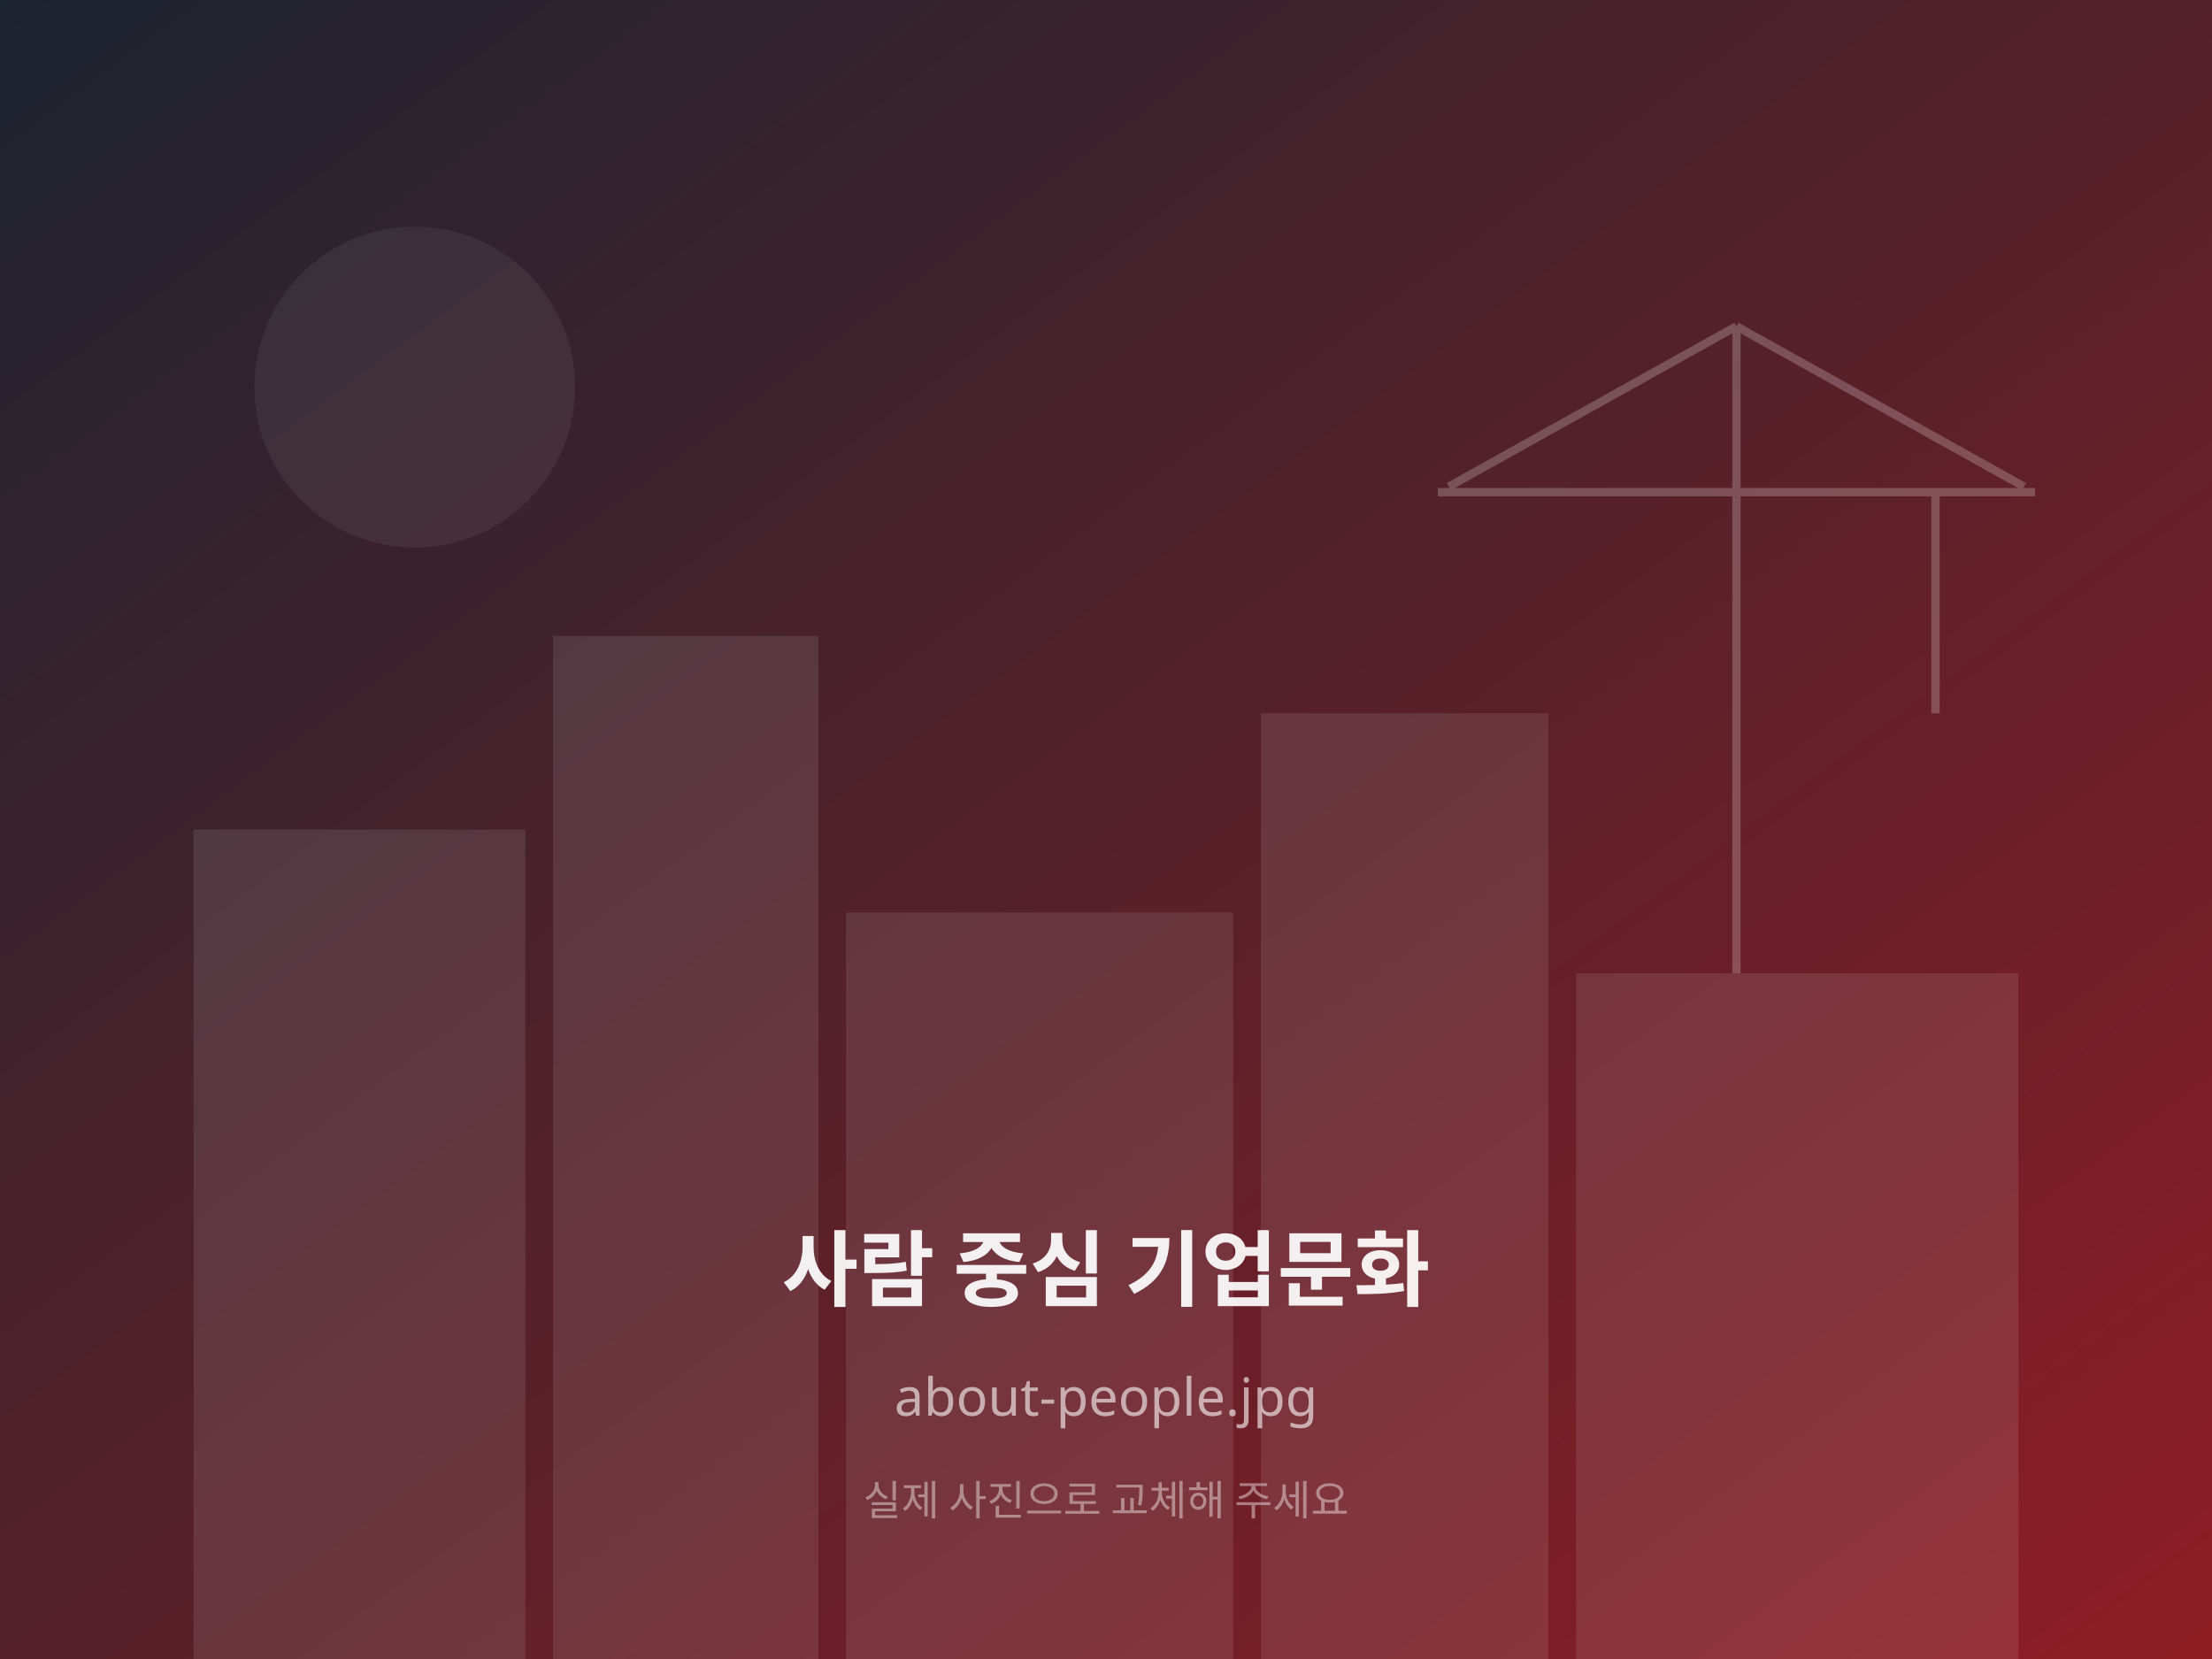
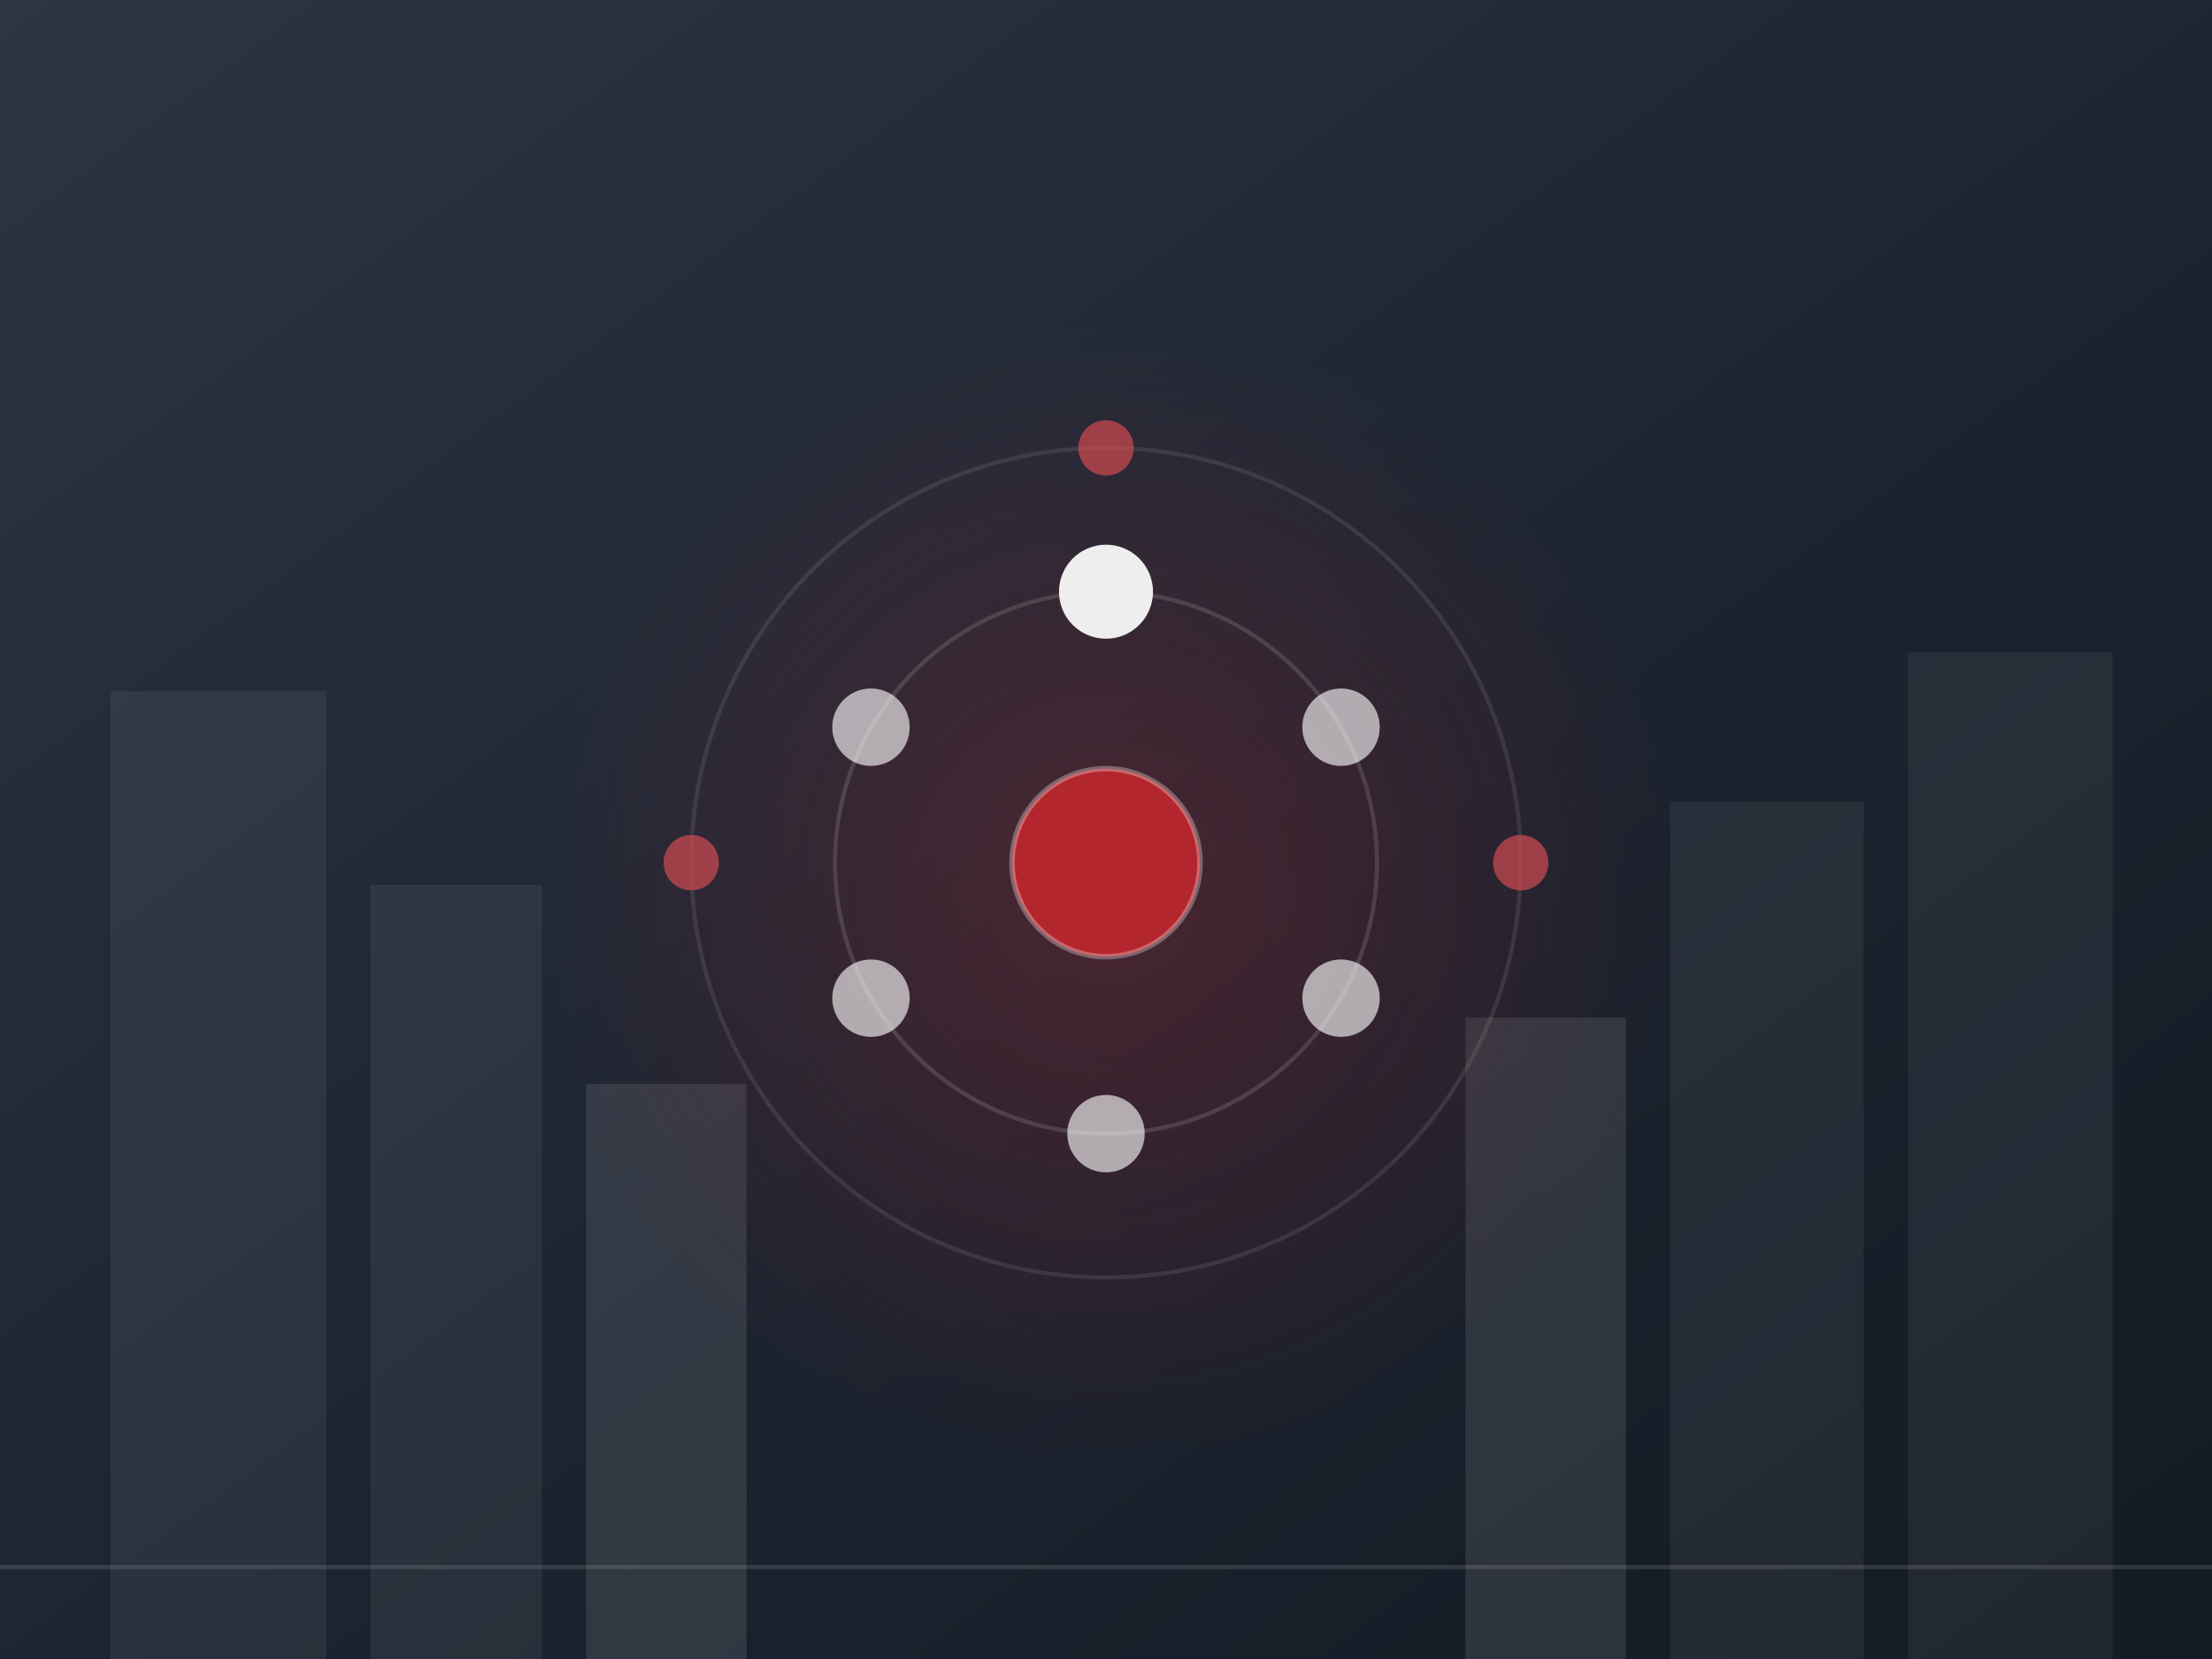
- <svg xmlns="http://www.w3.org/2000/svg" viewBox="0 0 800 600" width="800" height="600" role="img" aria-label="사람 중심 기업문화">
+ <svg xmlns="http://www.w3.org/2000/svg" viewBox="0 0 800 600" width="800" height="600" role="img" aria-label="사람을 중심에 둔 도시를 추상화한 그래픽">
  <defs>
-     <linearGradient id="bg" x1="0" y1="0" x2="1" y2="1">
-       <stop offset="0%" stop-color="#1c2430" />
-       <stop offset="100%" stop-color="#8f1d24" />
+     <linearGradient id="apbg" x1="0" y1="0" x2="1" y2="1">
+       <stop offset="0" stop-color="#2b3543" />
+       <stop offset="0.55" stop-color="#1c2430" />
+       <stop offset="1" stop-color="#131a23" />
    </linearGradient>
+     <radialGradient id="apglow" cx="0.5" cy="0.52" r="0.42">
+       <stop offset="0" stop-color="#b3262e" stop-opacity="0.30" />
+       <stop offset="1" stop-color="#b3262e" stop-opacity="0" />
+     </radialGradient>
  </defs>
-   <rect width="800" height="600" fill="url(#bg)" />
+   <rect width="800" height="600" fill="url(#apbg)" />
+   <g fill="#ffffff" opacity="0.06">
+     <rect x="40" y="250" width="78" height="350" />
+     <rect x="134" y="320" width="62" height="280" />
+     <rect x="604" y="290" width="70" height="310" />
+     <rect x="690" y="236" width="74" height="364" />
+   </g>
  <g fill="#ffffff" opacity="0.10">
-     <rect x="70" y="300" width="120" height="300" />
-     <rect x="200" y="230" width="96" height="370" />
-     <rect x="306" y="330" width="140" height="270" />
-     <rect x="456" y="258" width="104" height="342" />
-     <rect x="570" y="352" width="160" height="248" />
+     <rect x="212" y="392" width="58" height="208" />
+     <rect x="530" y="368" width="58" height="232" />
  </g>
-   <g stroke="#ffffff" stroke-width="3" fill="none" opacity="0.22">
-     <path d="M628 352 L628 150 M520 178 L736 178 M628 118 L732 176 M628 118 L524 176 M628 150 L628 118 M700 178 L700 258" />
+   <circle cx="400" cy="312" r="250" fill="url(#apglow)" />
+   <circle cx="400" cy="312" r="150" fill="none" stroke="#ffffff" stroke-opacity="0.09" stroke-width="1.5" />
+   <circle cx="400" cy="312" r="98" fill="none" stroke="#ffffff" stroke-opacity="0.13" stroke-width="1.5" />
+   <g fill="#ffffff">
+     <circle cx="400" cy="214" r="17" opacity="0.92" />
+     <circle cx="485" cy="263" r="14" opacity="0.62" />
+     <circle cx="485" cy="361" r="14" opacity="0.62" />
+     <circle cx="400" cy="410" r="14" opacity="0.62" />
+     <circle cx="315" cy="361" r="14" opacity="0.62" />
+     <circle cx="315" cy="263" r="14" opacity="0.62" />
  </g>
-   <g fill="#ffffff" opacity="0.06">
-     <circle cx="150" cy="140" r="58" />
+   <g fill="#cc4a51" opacity="0.72">
+     <circle cx="550" cy="312" r="10" />
+     <circle cx="250" cy="312" r="10" />
+     <circle cx="400" cy="162" r="10" />
  </g>
-   <g text-anchor="middle" font-family="Pretendard, 'Malgun Gothic', sans-serif" fill="#ffffff">
-     <text x="400" y="470" font-size="30" font-weight="700" opacity="0.92">사람 중심 기업문화</text>
-     <text x="400" y="512" font-size="19" opacity="0.6">about-people.jpg</text>
-     <text x="400" y="548" font-size="15" opacity="0.42">실제 사진으로 교체해 주세요</text>
-   </g>
+   <circle cx="400" cy="312" r="34" fill="#b3262e" />
+   <circle cx="400" cy="312" r="34" fill="none" stroke="#ffffff" stroke-opacity="0.30" stroke-width="2" />
+   <rect x="0" y="566" width="800" height="1.5" fill="#ffffff" opacity="0.12" />
</svg>
